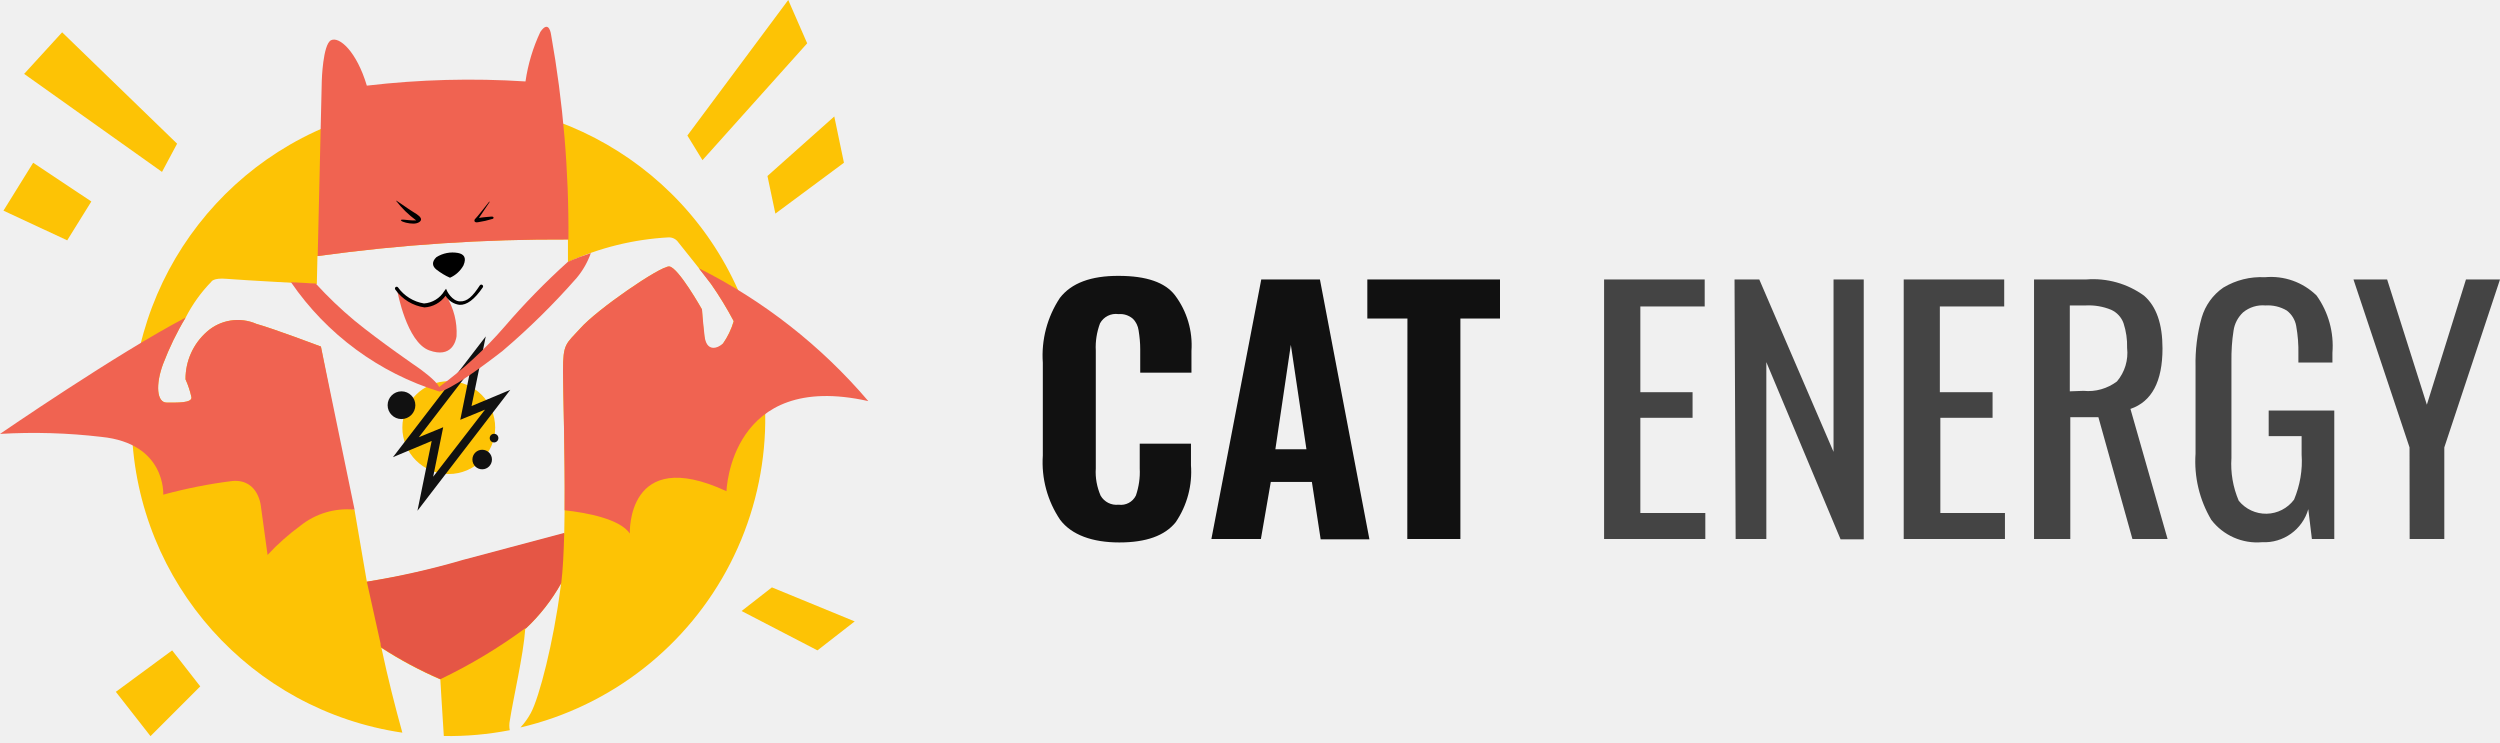
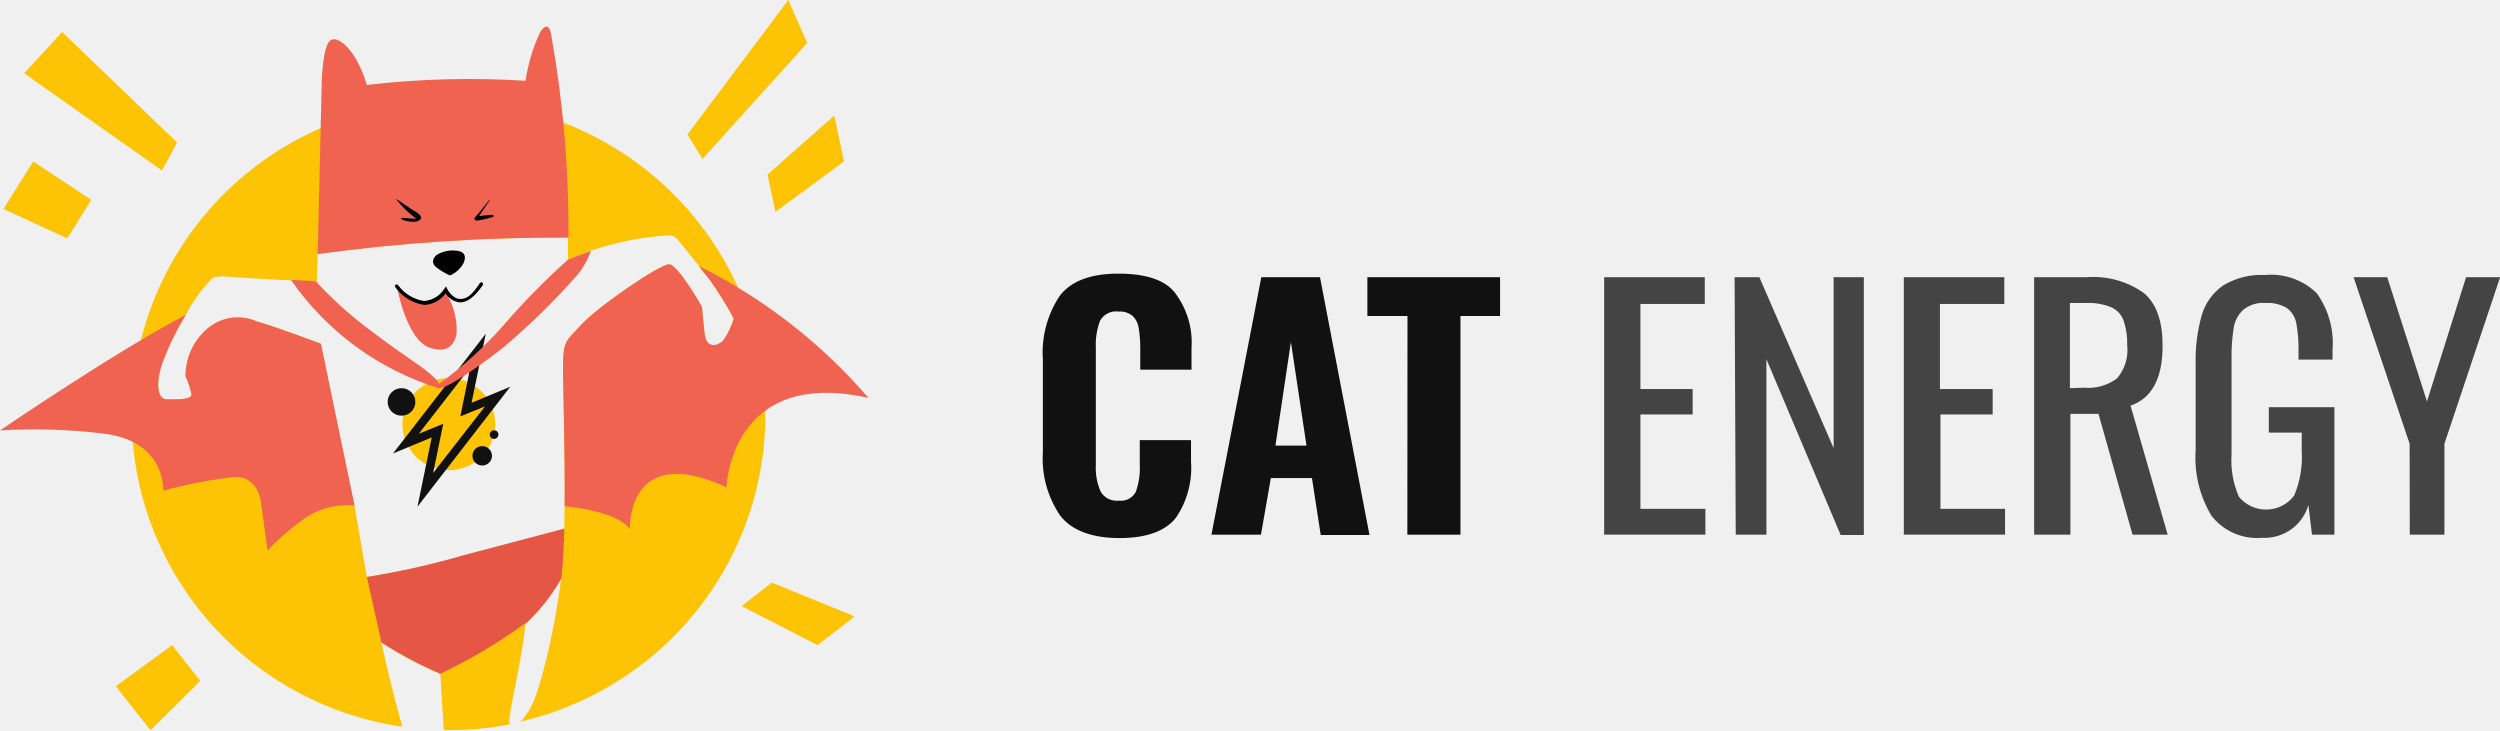
- <svg xmlns="http://www.w3.org/2000/svg" width="202" height="60" viewBox="0 0 202 60" fill="none">
-   <g clip-path="url(#a)">
-     <path d="M59.88 24a25.61 25.61 0 1 0-27.37 35.2c-.58-2.09-1.17-4.4-1.69-6.85 1.51.98 3.1 1.83 4.76 2.55 0 0 .12 2.16.28 4.57 1.79.03 3.57-.13 5.33-.47-.05-.25-.05-.5 0-.76.29-1.87 1.09-5.24 1.25-7.41a15.22 15.22 0 0 0 2.9-3.71l-.06.44c-.55 4.26-1.7 8.81-2.4 10.07-.23.42-.5.8-.83 1.15A25.64 25.64 0 0 0 59.88 24Zm-1.47 3.79c-.44.43-1.35.72-1.5-.58-.15-1.3-.19-2.21-.19-2.21s-1.93-3.43-2.65-3.47c-.72-.04-5.83 3.47-7.18 5-1.17 1.29-1.4 1.2-1.4 3.47 0 1.71.22 8.17.1 13.11l-8.15 2.17a64 64 0 0 1-7.8 1.72l-1-5.83h-.14L25.93 28s-3.81-1.44-5.21-1.83a3.76 3.76 0 0 0-4 .63 5.07 5.07 0 0 0-1.73 3.85c.21.46.37.95.48 1.45.05.48-1.2.43-2 .43s-.92-1.44-.29-3.13c.5-1.3 1.1-2.55 1.82-3.74a11.87 11.87 0 0 1 2.07-2.89s.14-.34 1.25-.24c1.11.1 7.28.43 7.28.43l.05-2.27c6.7-.93 13.47-1.37 20.24-1.34v1.83a22.52 22.52 0 0 1 8.14-2 .91.91 0 0 1 .77.39c.34.43 2.41 3 2.65 3.37a28 28 0 0 1 1.83 3 6.24 6.24 0 0 1-.87 1.84v.01Z" fill="#FDC305" />
-     <path d="m56.46 21.67 1 1.29a28 28 0 0 1 1.83 3 6.24 6.24 0 0 1-.86 1.78c-.44.43-1.35.72-1.5-.58-.15-1.3-.21-2.16-.21-2.16s-1.93-3.43-2.65-3.47c-.72-.04-5.83 3.47-7.18 5-1.17 1.29-1.4 1.2-1.4 3.47 0 1.5.17 6.65.13 11.23 1.81.2 4.47.7 5.27 1.88 0 0-.29-7.18 7.81-3.42 0 0 .28-9.79 11.46-7.28a43.72 43.72 0 0 0-13.7-10.74ZM45.93 19.35a90.45 90.45 0 0 0-1.4-16.53s-.15-1.3-.87-.24c-.6 1.27-1 2.62-1.2 4a70.88 70.88 0 0 0-12.82.34c-.82-2.75-2.22-4-2.89-3.67-.67.33-.75 3.28-.75 3.28l-.33 14.16c6.71-.93 13.48-1.37 20.26-1.34Z" fill="#F06351" />
-     <path d="M45.35 47.12c.13-1.07.2-2.49.24-4.06l-8.15 2.17a64 64 0 0 1-7.8 1.77l1.11 5c0 .11 0 .22.07.33 1.51.98 3.1 1.83 4.76 2.55a42.42 42.42 0 0 0 6.88-4.13v.06a15.22 15.22 0 0 0 2.89-3.69Z" fill="#E55645" />
-     <path d="M32 16.22c-.05-.1 1 .68 1.41.92.41.24.61.42.61.59 0 .17-.26.34-.62.34s-.92-.12-1-.26c-.08-.14.6 0 .94 0h.29A8.08 8.08 0 0 1 32 16.22ZM39.5 16.33s-1 1.28-1.09 1.34c-.09.06-.17.34.19.29a8.1 8.1 0 0 0 1.22-.28c.11-.06.07-.2-.12-.18-.19.02-.68.05-1 .11l.85-1.27s.03-.12-.05-.01ZM36.36 22.44c.46-.2.85-.56 1.09-1 .28-.66 0-.91-.44-1-.6-.11-1.23.01-1.75.34-.39.37-.34.73 0 1 .34.26.7.49 1.1.66Z" fill="#000" />
-     <path d="M36 23.7c-.11.23-.27.43-.46.6-.28.23-.63.36-1 .38-.55.05-1.1-.1-1.54-.44a2 2 0 0 1-.53-.45 1 1 0 0 0-.36-.25s.75 4.11 2.57 4.77c1.82.66 2.16-.76 2.21-1.14a5.63 5.63 0 0 0-.82-3.24c0-.3-.02-.1-.07-.23Z" fill="#F06351" />
-     <path d="M34.3 24.84a3.5 3.5 0 0 1-2.35-1.43.15.15 0 0 1 0-.2.14.14 0 0 1 .2 0 3.22 3.22 0 0 0 2.11 1.31 2.1 2.1 0 0 0 1.64-1l.14-.19.1.22s.38.76 1 .8c.62.04 1.06-.42 1.63-1.29a.14.14 0 0 1 .24.16c-.67.98-1.3 1.45-1.89 1.41A1.55 1.55 0 0 1 36 23.9a2.26 2.26 0 0 1-1.7.94Z" fill="#000" />
-     <path d="M36.26 38.3a3.75 3.75 0 1 0 0-7.5 3.75 3.75 0 0 0 0 7.5Z" fill="#FDC305" />
-     <path d="m41.23 31.5-3.13 1.31 1.15-5.63-7.5 9.76 3.13-1.31-1.15 5.64 7.5-9.77Zm-7.39 3.83L38 29.92l-.81 4 2-.82L35 38.52l.81-4-1.97.81ZM32.44 33.86a1.12 1.12 0 1 0 0-2.24 1.12 1.12 0 0 0 0 2.24ZM38.96 37.92a.79.79 0 1 0 0-1.58.79.79 0 0 0 0 1.58ZM39.92 35.75a.35.35 0 1 0 0-.7.35.35 0 0 0 0 .7Z" fill="#111" />
-     <path d="M45.88 21.16a57.47 57.47 0 0 0-5.09 5.21 31.88 31.88 0 0 1-5.31 4.9c-.22-.53-1.63-1.52-1.63-1.52s-3.14-2.15-5.2-3.84a31.9 31.9 0 0 1-3.14-3l-2-.11a22.63 22.63 0 0 0 12 8.84c.86-.14 3.28-1.87 5.09-3.28a57.66 57.66 0 0 0 6-5.91c.5-.6.88-1.27 1.14-2a20.4 20.4 0 0 0-1.86.71Z" fill="#F06351" />
-     <path d="m65.22 3.5-8.46 9.44-1.22-1.99L63.69 0l1.53 3.5ZM62.65 17.26l5.54-4.11-.78-3.74-5.4 4.81.64 3.04ZM59.92 49.37l6.13 3.18 3.01-2.34-6.69-2.75-2.45 1.91ZM1.95 5.97l3.07-3.36 9.29 9-1.22 2.28L1.95 5.97ZM7.38 16.28l-4.7-3.13-2.4 3.87 5.15 2.4 1.95-3.14ZM13.91 52.55 9.36 55.9l2.8 3.58 4.02-4.02-2.27-2.91Z" fill="#FDC305" />
-     <path d="M25.93 28s-3.81-1.44-5.21-1.83a3.76 3.76 0 0 0-4 .63 5.07 5.07 0 0 0-1.73 3.85c.21.46.37.95.48 1.45.05.48-1.2.43-2 .43s-.92-1.44-.29-3.13c.5-1.3 1.1-2.55 1.82-3.74-5.45 2.84-15 9.4-15 9.4 2.73-.16 5.47-.08 8.19.24 5.25.53 5 4.67 5 4.67 1.85-.5 3.73-.88 5.63-1.11 2.12-.14 2.27 2.12 2.27 2.12l.53 3.86c.8-.87 1.7-1.66 2.65-2.36a6.06 6.06 0 0 1 4.38-1.3L25.93 28Z" fill="#F06351" />
-     <path d="M85.66 42a8.29 8.29 0 0 1-1.4-5.19v-7.5a8.42 8.42 0 0 1 1.38-5.24c.93-1.2 2.51-1.79 4.75-1.78 2.24 0 3.76.53 4.55 1.57a6.72 6.72 0 0 1 1.33 4.49v1.76h-4.14V28.2c0-.5-.05-1-.13-1.5-.05-.36-.21-.7-.47-.95a1.56 1.56 0 0 0-1.15-.37 1.46 1.46 0 0 0-1.5.75c-.26.7-.38 1.45-.34 2.2v9.52c-.05.75.09 1.5.39 2.2a1.48 1.48 0 0 0 1.45.73 1.35 1.35 0 0 0 1.4-.74c.24-.7.35-1.45.31-2.19v-2h4.14v1.73A7.25 7.25 0 0 1 95 42.19c-.88 1.1-2.4 1.64-4.56 1.64-2.16 0-3.85-.6-4.78-1.83ZM101.91 22.58h4.74l4 21h-3.94l-.71-4.64h-3.32l-.8 4.61h-4l4.03-20.97Zm3.65 13.72-1.26-8.44-1.25 8.44h2.51ZM113.72 25.74h-3.24v-3.16h10.72v3.16H118v17.81h-4.29l.01-17.81Z" fill="#111" />
-     <path d="M129.61 22.58h8.13v2.18h-5.2v6.93h4.22v2.07h-4.22v7.69h5.25v2.1h-8.18V22.58ZM140.15 22.58h2l6 13.93V22.58h2.44v21h-1.87l-6-14.32v14.29h-2.48l-.09-20.97ZM153.82 22.58h8.12v2.18h-5.2v6.93H161v2.07h-4.22v7.69H162v2.1h-8.18V22.58ZM164.35 22.58h4.22a7 7 0 0 1 4.67 1.31c1 .87 1.49 2.29 1.49 4.26 0 2.67-.86 4.3-2.59 4.89l3 10.51h-2.84l-2.75-9.84h-2.27v9.84h-2.93V22.58Zm4 9c.96.1 1.93-.18 2.7-.76a3.57 3.57 0 0 0 .82-2.71 5.85 5.85 0 0 0-.29-2 1.89 1.89 0 0 0-1-1.08 4.76 4.76 0 0 0-2.05-.35h-1.29v6.94l1.11-.04ZM178.67 42a9.25 9.25 0 0 1-1.27-5.35v-7c-.03-1.35.13-2.7.5-4 .29-.98.9-1.83 1.74-2.41a5.9 5.9 0 0 1 3.36-.84 5.26 5.26 0 0 1 4.18 1.48 7 7 0 0 1 1.28 4.63v.78h-2.75v-.65a11.5 11.5 0 0 0-.18-2.32 2 2 0 0 0-.76-1.23 3 3 0 0 0-1.72-.41c-.65-.06-1.3.14-1.81.56-.42.4-.69.91-.77 1.48-.13.82-.18 1.66-.17 2.49V37a7.52 7.52 0 0 0 .59 3.46 2.83 2.83 0 0 0 4.47-.09c.48-1.15.7-2.4.61-3.65v-1.48h-2.66v-2.07h5.3v10.38h-1.81l-.29-2.41a3.69 3.69 0 0 1-3.73 2.67 4.66 4.66 0 0 1-4.11-1.81ZM194.69 36.15l-4.53-13.57h2.72l3.21 10.12 3.16-10.12H202l-4.5 13.57v7.4h-2.8l-.01-7.4Z" fill="#444" />
+ <svg xmlns="http://www.w3.org/2000/svg" width="202" height="59" viewBox="0 0 202 59" fill="none">
+   <g clip-path="url(#clip0_2403_439)">
+     <path d="M59.883 23.806C58.158 19.709 55.382 16.132 51.83 13.431C48.278 10.729 44.074 8.999 39.637 8.411C35.201 7.823 30.686 8.399 26.544 10.081C22.402 11.763 18.776 14.492 16.029 17.997C13.281 21.502 11.508 25.66 10.885 30.056C10.262 34.453 10.812 38.934 12.479 43.054C14.147 47.175 16.874 50.789 20.389 53.538C23.903 56.287 28.083 58.075 32.511 58.722C31.931 56.649 31.341 54.358 30.821 51.928C32.334 52.901 33.926 53.747 35.581 54.457C35.581 54.457 35.701 56.599 35.861 58.99C37.65 59.021 39.436 58.864 41.192 58.524C41.146 58.275 41.146 58.019 41.192 57.77C41.482 55.915 42.282 52.572 42.442 50.42C43.595 49.35 44.573 48.108 45.342 46.74L45.282 47.176C44.732 51.402 43.582 55.915 42.882 57.165C42.655 57.579 42.376 57.962 42.052 58.306C45.672 57.463 49.064 55.85 51.992 53.578C54.921 51.306 57.317 48.429 59.013 45.147C60.709 41.865 61.666 38.257 61.816 34.572C61.966 30.887 61.306 27.213 59.883 23.806ZM58.412 27.566C57.972 27.992 57.062 28.28 56.912 26.99C56.762 25.701 56.722 24.798 56.722 24.798C56.722 24.798 54.792 21.396 54.072 21.356C53.352 21.317 48.242 24.798 46.892 26.316C45.722 27.596 45.492 27.506 45.492 29.758C45.492 31.454 45.712 37.862 45.592 42.762L37.441 44.915C34.88 45.644 32.274 46.214 29.641 46.621L28.641 40.838H28.501L25.931 27.774C25.931 27.774 22.121 26.346 20.721 25.959C20.063 25.674 19.337 25.581 18.628 25.692C17.92 25.802 17.258 26.112 16.72 26.584C16.172 27.06 15.734 27.647 15.436 28.306C15.137 28.965 14.985 29.68 14.99 30.403C15.202 30.864 15.363 31.346 15.47 31.841C15.52 32.317 14.27 32.267 13.47 32.267C12.67 32.267 12.55 30.839 13.18 29.163C13.672 27.874 14.281 26.632 15 25.453C15.541 24.4 16.239 23.433 17.07 22.586C17.07 22.586 17.21 22.249 18.32 22.348C19.43 22.447 25.601 22.775 25.601 22.775L25.651 20.523C32.358 19.605 39.122 19.16 45.892 19.194C45.892 19.799 45.892 20.404 45.892 21.009C48.456 19.848 51.218 19.175 54.032 19.025C54.183 19.021 54.332 19.055 54.466 19.122C54.601 19.19 54.716 19.289 54.802 19.412C55.142 19.839 57.212 22.388 57.452 22.755C58.125 23.708 58.736 24.702 59.282 25.731C59.095 26.382 58.801 26.999 58.412 27.556V27.566Z" fill="#FDC305" />
+     <path d="M56.463 21.495C56.933 22.09 57.343 22.616 57.463 22.775C58.135 23.728 58.746 24.721 59.293 25.75C59.103 26.381 58.812 26.977 58.433 27.516C57.993 27.943 57.083 28.23 56.933 26.941C56.783 25.651 56.723 24.798 56.723 24.798C56.723 24.798 54.793 21.396 54.073 21.356C53.353 21.317 48.242 24.798 46.892 26.316C45.722 27.596 45.492 27.506 45.492 29.758C45.492 31.246 45.662 36.354 45.622 40.897C47.432 41.096 50.093 41.592 50.893 42.762C50.893 42.762 50.603 35.64 58.703 39.37C58.703 39.37 58.983 29.659 70.163 32.148C66.363 27.722 61.703 24.099 56.463 21.495Z" fill="#F06351" />
+     <path d="M45.932 19.194C45.973 13.697 45.504 8.209 44.532 2.797C44.532 2.797 44.382 1.508 43.662 2.559C43.068 3.816 42.664 5.153 42.462 6.527C38.187 6.255 33.896 6.368 29.642 6.864C28.821 4.136 27.421 2.896 26.751 3.224C26.081 3.551 26.001 6.477 26.001 6.477L25.671 20.523C32.385 19.604 39.155 19.159 45.932 19.194Z" fill="#F06351" />
+     <path d="M45.352 46.74C45.481 45.678 45.551 44.27 45.592 42.712L37.441 44.865C34.881 45.611 32.276 46.197 29.642 46.621L30.752 51.58C30.752 51.69 30.752 51.799 30.822 51.908C32.334 52.881 33.926 53.727 35.581 54.437C38 53.29 40.304 51.919 42.462 50.34V50.4C43.61 49.335 44.584 48.1 45.352 46.74Z" fill="#E55645" />
+     <path d="M32.002 16.089C31.952 15.99 33.002 16.764 33.412 17.002C33.822 17.24 34.022 17.418 34.022 17.587C34.022 17.756 33.762 17.924 33.402 17.924C33.042 17.924 32.482 17.805 32.402 17.666C32.322 17.527 33.002 17.666 33.342 17.666H33.632C33.016 17.22 32.467 16.689 32.002 16.089Z" fill="black" />
+     <path d="M39.502 16.198C39.502 16.198 38.502 17.468 38.412 17.527C38.322 17.587 38.242 17.865 38.602 17.815C39.015 17.754 39.423 17.661 39.822 17.537C39.932 17.478 39.892 17.339 39.702 17.359C39.512 17.379 39.022 17.408 38.702 17.468L39.552 16.208C39.552 16.208 39.582 16.089 39.502 16.198Z" fill="black" />
+     <path d="M36.362 22.259C36.825 22.056 37.208 21.708 37.452 21.267C37.732 20.612 37.452 20.364 37.012 20.275C36.406 20.166 35.782 20.286 35.262 20.612C34.872 20.979 34.922 21.336 35.262 21.604C35.599 21.867 35.969 22.087 36.362 22.259Z" fill="black" />
+     <path d="M36.002 23.509C35.887 23.734 35.731 23.936 35.542 24.104C35.257 24.331 34.907 24.463 34.542 24.481C33.991 24.534 33.441 24.378 33.002 24.044C32.8 23.927 32.621 23.776 32.472 23.598C32.371 23.49 32.249 23.405 32.112 23.35C32.112 23.35 32.862 27.427 34.682 28.081C36.502 28.736 36.842 27.328 36.892 26.951C36.953 25.822 36.667 24.701 36.072 23.737C36.072 23.439 36.052 23.638 36.002 23.509Z" fill="#F06351" />
+     <path d="M34.301 24.64C33.834 24.573 33.384 24.413 32.98 24.169C32.576 23.925 32.226 23.603 31.951 23.221C31.927 23.194 31.913 23.159 31.913 23.122C31.913 23.085 31.927 23.05 31.951 23.023C31.965 23.009 31.98 22.999 31.997 22.992C32.014 22.985 32.033 22.981 32.051 22.981C32.07 22.981 32.089 22.985 32.106 22.992C32.123 22.999 32.139 23.009 32.151 23.023C32.399 23.367 32.713 23.659 33.075 23.882C33.437 24.105 33.841 24.255 34.261 24.322C34.594 24.297 34.917 24.195 35.202 24.022C35.487 23.85 35.727 23.613 35.901 23.33L36.041 23.142L36.142 23.36C36.142 23.36 36.522 24.114 37.142 24.154C37.761 24.193 38.202 23.737 38.772 22.874C38.793 22.842 38.826 22.82 38.863 22.813C38.901 22.805 38.94 22.813 38.971 22.834C39.003 22.855 39.025 22.888 39.033 22.925C39.04 22.962 39.033 23.001 39.011 23.033C38.345 24.005 37.715 24.471 37.121 24.431C36.892 24.401 36.673 24.32 36.479 24.195C36.285 24.07 36.122 23.903 36.002 23.707C35.806 23.978 35.552 24.203 35.258 24.364C34.964 24.525 34.637 24.619 34.301 24.64Z" fill="black" />
+     <path d="M36.262 37.991C38.333 37.991 40.012 36.325 40.012 34.271C40.012 32.217 38.333 30.551 36.262 30.551C34.191 30.551 32.512 32.217 32.512 34.271C32.512 36.325 34.191 37.991 36.262 37.991Z" fill="#FDC305" />
+     <path d="M41.232 31.246L38.102 32.545L39.252 26.961L31.752 36.642L34.882 35.343L33.732 40.937L41.232 31.246ZM33.842 35.045L38.002 29.679L37.192 33.646L39.192 32.833L35.002 38.209L35.812 34.241L33.842 35.045Z" fill="#111111" />
+     <path d="M32.441 33.587C33.06 33.587 33.562 33.089 33.562 32.476C33.562 31.862 33.06 31.365 32.441 31.365C31.823 31.365 31.322 31.862 31.322 32.476C31.322 33.089 31.823 33.587 32.441 33.587Z" fill="#111111" />
+     <path d="M38.962 37.614C39.398 37.614 39.752 37.263 39.752 36.83C39.752 36.398 39.398 36.047 38.962 36.047C38.526 36.047 38.172 36.398 38.172 36.83C38.172 37.263 38.526 37.614 38.962 37.614Z" fill="#111111" />
+     <path d="M39.922 35.462C40.115 35.462 40.272 35.306 40.272 35.114C40.272 34.923 40.115 34.767 39.922 34.767C39.729 34.767 39.572 34.923 39.572 35.114C39.572 35.306 39.729 35.462 39.922 35.462Z" fill="#111111" />
+     <path d="M45.882 20.989C44.077 22.603 42.377 24.329 40.792 26.157C39.213 27.972 37.432 29.602 35.482 31.018C35.262 30.492 33.852 29.51 33.852 29.51C33.852 29.51 30.712 27.377 28.651 25.701C27.538 24.781 26.489 23.787 25.511 22.725L23.511 22.616C26.398 26.799 30.628 29.89 35.512 31.385C36.372 31.246 38.792 29.53 40.602 28.131C42.743 26.325 44.749 24.365 46.602 22.269C47.1 21.682 47.487 21.009 47.742 20.285C46.602 20.662 45.882 20.989 45.882 20.989Z" fill="#F06351" />
+     <path d="M65.223 3.472L56.763 12.836L55.543 10.862L63.693 0L65.223 3.472Z" fill="#FDC305" />
+     <path d="M62.653 17.121L68.193 13.044L67.413 9.334L62.013 14.105L62.653 17.121Z" fill="#FDC305" />
+     <path d="M59.923 48.972L66.053 52.126L69.063 49.805L62.373 47.077L59.923 48.972Z" fill="#FDC305" />
+     <path d="M1.95 5.922L5.02 2.589L14.31 11.516L13.09 13.778L1.95 5.922Z" fill="#FDC305" />
+     <path d="M7.38 16.149L2.68 13.044L0.28 16.883L5.43 19.263L7.38 16.149Z" fill="#FDC305" />
+     <path d="M13.91 52.126L9.36 55.449L12.16 59L16.18 55.012L13.91 52.126Z" fill="#FDC305" />
+     <path d="M25.931 27.774C25.931 27.774 22.121 26.346 20.721 25.959C20.064 25.674 19.338 25.581 18.629 25.692C17.92 25.802 17.258 26.112 16.721 26.584C16.173 27.06 15.735 27.647 15.436 28.306C15.137 28.965 14.986 29.68 14.991 30.403C15.202 30.864 15.363 31.346 15.471 31.841C15.521 32.317 14.271 32.267 13.471 32.267C12.671 32.267 12.551 30.839 13.181 29.163C13.672 27.874 14.281 26.632 15.001 25.453C9.55 28.27 0 34.777 0 34.777C2.732 34.614 5.473 34.693 8.19 35.015C13.441 35.541 13.191 39.647 13.191 39.647C15.037 39.142 16.919 38.775 18.821 38.546C20.941 38.407 21.091 40.649 21.091 40.649L21.621 44.478C22.426 43.614 23.313 42.831 24.271 42.137C25.506 41.157 27.078 40.694 28.651 40.848L25.931 27.774Z" fill="#F06351" />
+     <path d="M85.664 41.661C84.634 40.147 84.141 38.336 84.264 36.513V29.073C84.134 27.237 84.619 25.41 85.644 23.876C86.571 22.692 88.154 22.104 90.394 22.11C92.634 22.117 94.151 22.636 94.944 23.668C95.912 24.946 96.384 26.526 96.274 28.121V29.867H92.134V27.972C92.129 27.474 92.085 26.977 92.004 26.485C91.954 26.128 91.789 25.798 91.534 25.542C91.377 25.408 91.194 25.307 90.996 25.244C90.799 25.181 90.591 25.157 90.384 25.175C90.087 25.131 89.784 25.179 89.516 25.312C89.247 25.445 89.027 25.657 88.884 25.919C88.621 26.616 88.505 27.358 88.544 28.101V37.545C88.499 38.292 88.632 39.04 88.934 39.727C89.079 39.974 89.293 40.175 89.55 40.304C89.808 40.432 90.098 40.483 90.384 40.451C90.666 40.49 90.953 40.441 91.204 40.309C91.456 40.177 91.659 39.97 91.784 39.717C92.026 39.019 92.131 38.282 92.094 37.545V35.561H96.234V37.277C96.356 38.895 95.923 40.507 95.004 41.849C94.124 42.941 92.604 43.476 90.444 43.476C88.284 43.476 86.594 42.881 85.664 41.661Z" fill="#111111" />
+     <path d="M101.915 22.398H106.655L110.655 43.228H106.715L106.005 38.626H102.685L101.885 43.199H97.885L101.915 22.398ZM105.565 36.007L104.305 27.635L103.055 36.007H105.565Z" fill="#111111" />
+     <path d="M113.725 25.532H110.485V22.398H121.205V25.532H118.005V43.199H113.715L113.725 25.532Z" fill="#111111" />
+     <path d="M129.616 22.398H137.746V24.56H132.546V31.434H136.766V33.488H132.546V41.115H137.796V43.199H129.616V22.398Z" fill="#444444" />
+     <path d="M140.157 22.398H142.157L148.157 36.215V22.398H150.597V43.228H148.727L142.727 29.024V43.199H140.247L140.157 22.398Z" fill="#444444" />
+     <path d="M153.828 22.398H161.948V24.56H156.748V31.434H161.008V33.488H156.788V41.115H162.008V43.199H153.828V22.398Z" fill="#444444" />
+     <path d="M164.358 22.398H168.578C170.241 22.265 171.897 22.726 173.248 23.697C174.248 24.56 174.738 25.969 174.738 27.923C174.738 30.568 173.875 32.185 172.148 32.773L175.148 43.199H172.308L169.558 33.438H167.288V43.199H164.358V22.398ZM168.358 31.325C169.322 31.418 170.285 31.149 171.058 30.571C171.372 30.202 171.607 29.774 171.748 29.311C171.889 28.849 171.933 28.363 171.878 27.883C171.898 27.21 171.8 26.539 171.588 25.899C171.502 25.663 171.369 25.447 171.198 25.263C171.026 25.079 170.819 24.931 170.588 24.828C169.939 24.564 169.239 24.445 168.538 24.481H167.248V31.365L168.358 31.325Z" fill="#444444" />
+     <path d="M178.679 41.661C177.723 40.061 177.28 38.21 177.409 36.354V29.411C177.374 28.071 177.543 26.733 177.909 25.443C178.198 24.473 178.811 23.63 179.649 23.052C180.66 22.448 181.83 22.158 183.009 22.219C183.771 22.147 184.54 22.241 185.262 22.495C185.984 22.749 186.642 23.155 187.189 23.687C188.148 25.02 188.602 26.647 188.469 28.28V29.054H185.719V28.409C185.738 27.638 185.677 26.867 185.539 26.108C185.448 25.621 185.177 25.186 184.779 24.887C184.26 24.584 183.66 24.442 183.059 24.481C182.406 24.425 181.756 24.625 181.249 25.036C180.834 25.427 180.563 25.944 180.479 26.504C180.352 27.322 180.295 28.148 180.309 28.974V36.701C180.229 37.876 180.432 39.052 180.899 40.133C181.17 40.466 181.515 40.733 181.906 40.913C182.297 41.094 182.725 41.183 183.156 41.174C183.587 41.166 184.011 41.059 184.394 40.864C184.778 40.668 185.111 40.387 185.369 40.044C185.851 38.9 186.059 37.661 185.979 36.424V34.956H183.319V32.902H188.619V43.199H186.809L186.519 40.808C186.29 41.602 185.796 42.296 185.119 42.777C184.442 43.258 183.621 43.497 182.789 43.456C182.007 43.525 181.22 43.396 180.501 43.082C179.783 42.768 179.156 42.279 178.679 41.661Z" fill="#444444" />
+     <path d="M194.699 35.858L190.169 22.398H192.889L196.099 32.436L199.259 22.398H202.009L197.509 35.858V43.199H194.709L194.699 35.858Z" fill="#444444" />
  </g>
  <defs>
-     <clipPath id="a">
-       <path fill="#fff" d="M0 0h201.99v59.48H0z" />
+     <clipPath id="clip0_2403_439">
+       <rect width="202" height="59" fill="white" />
    </clipPath>
  </defs>
</svg>
